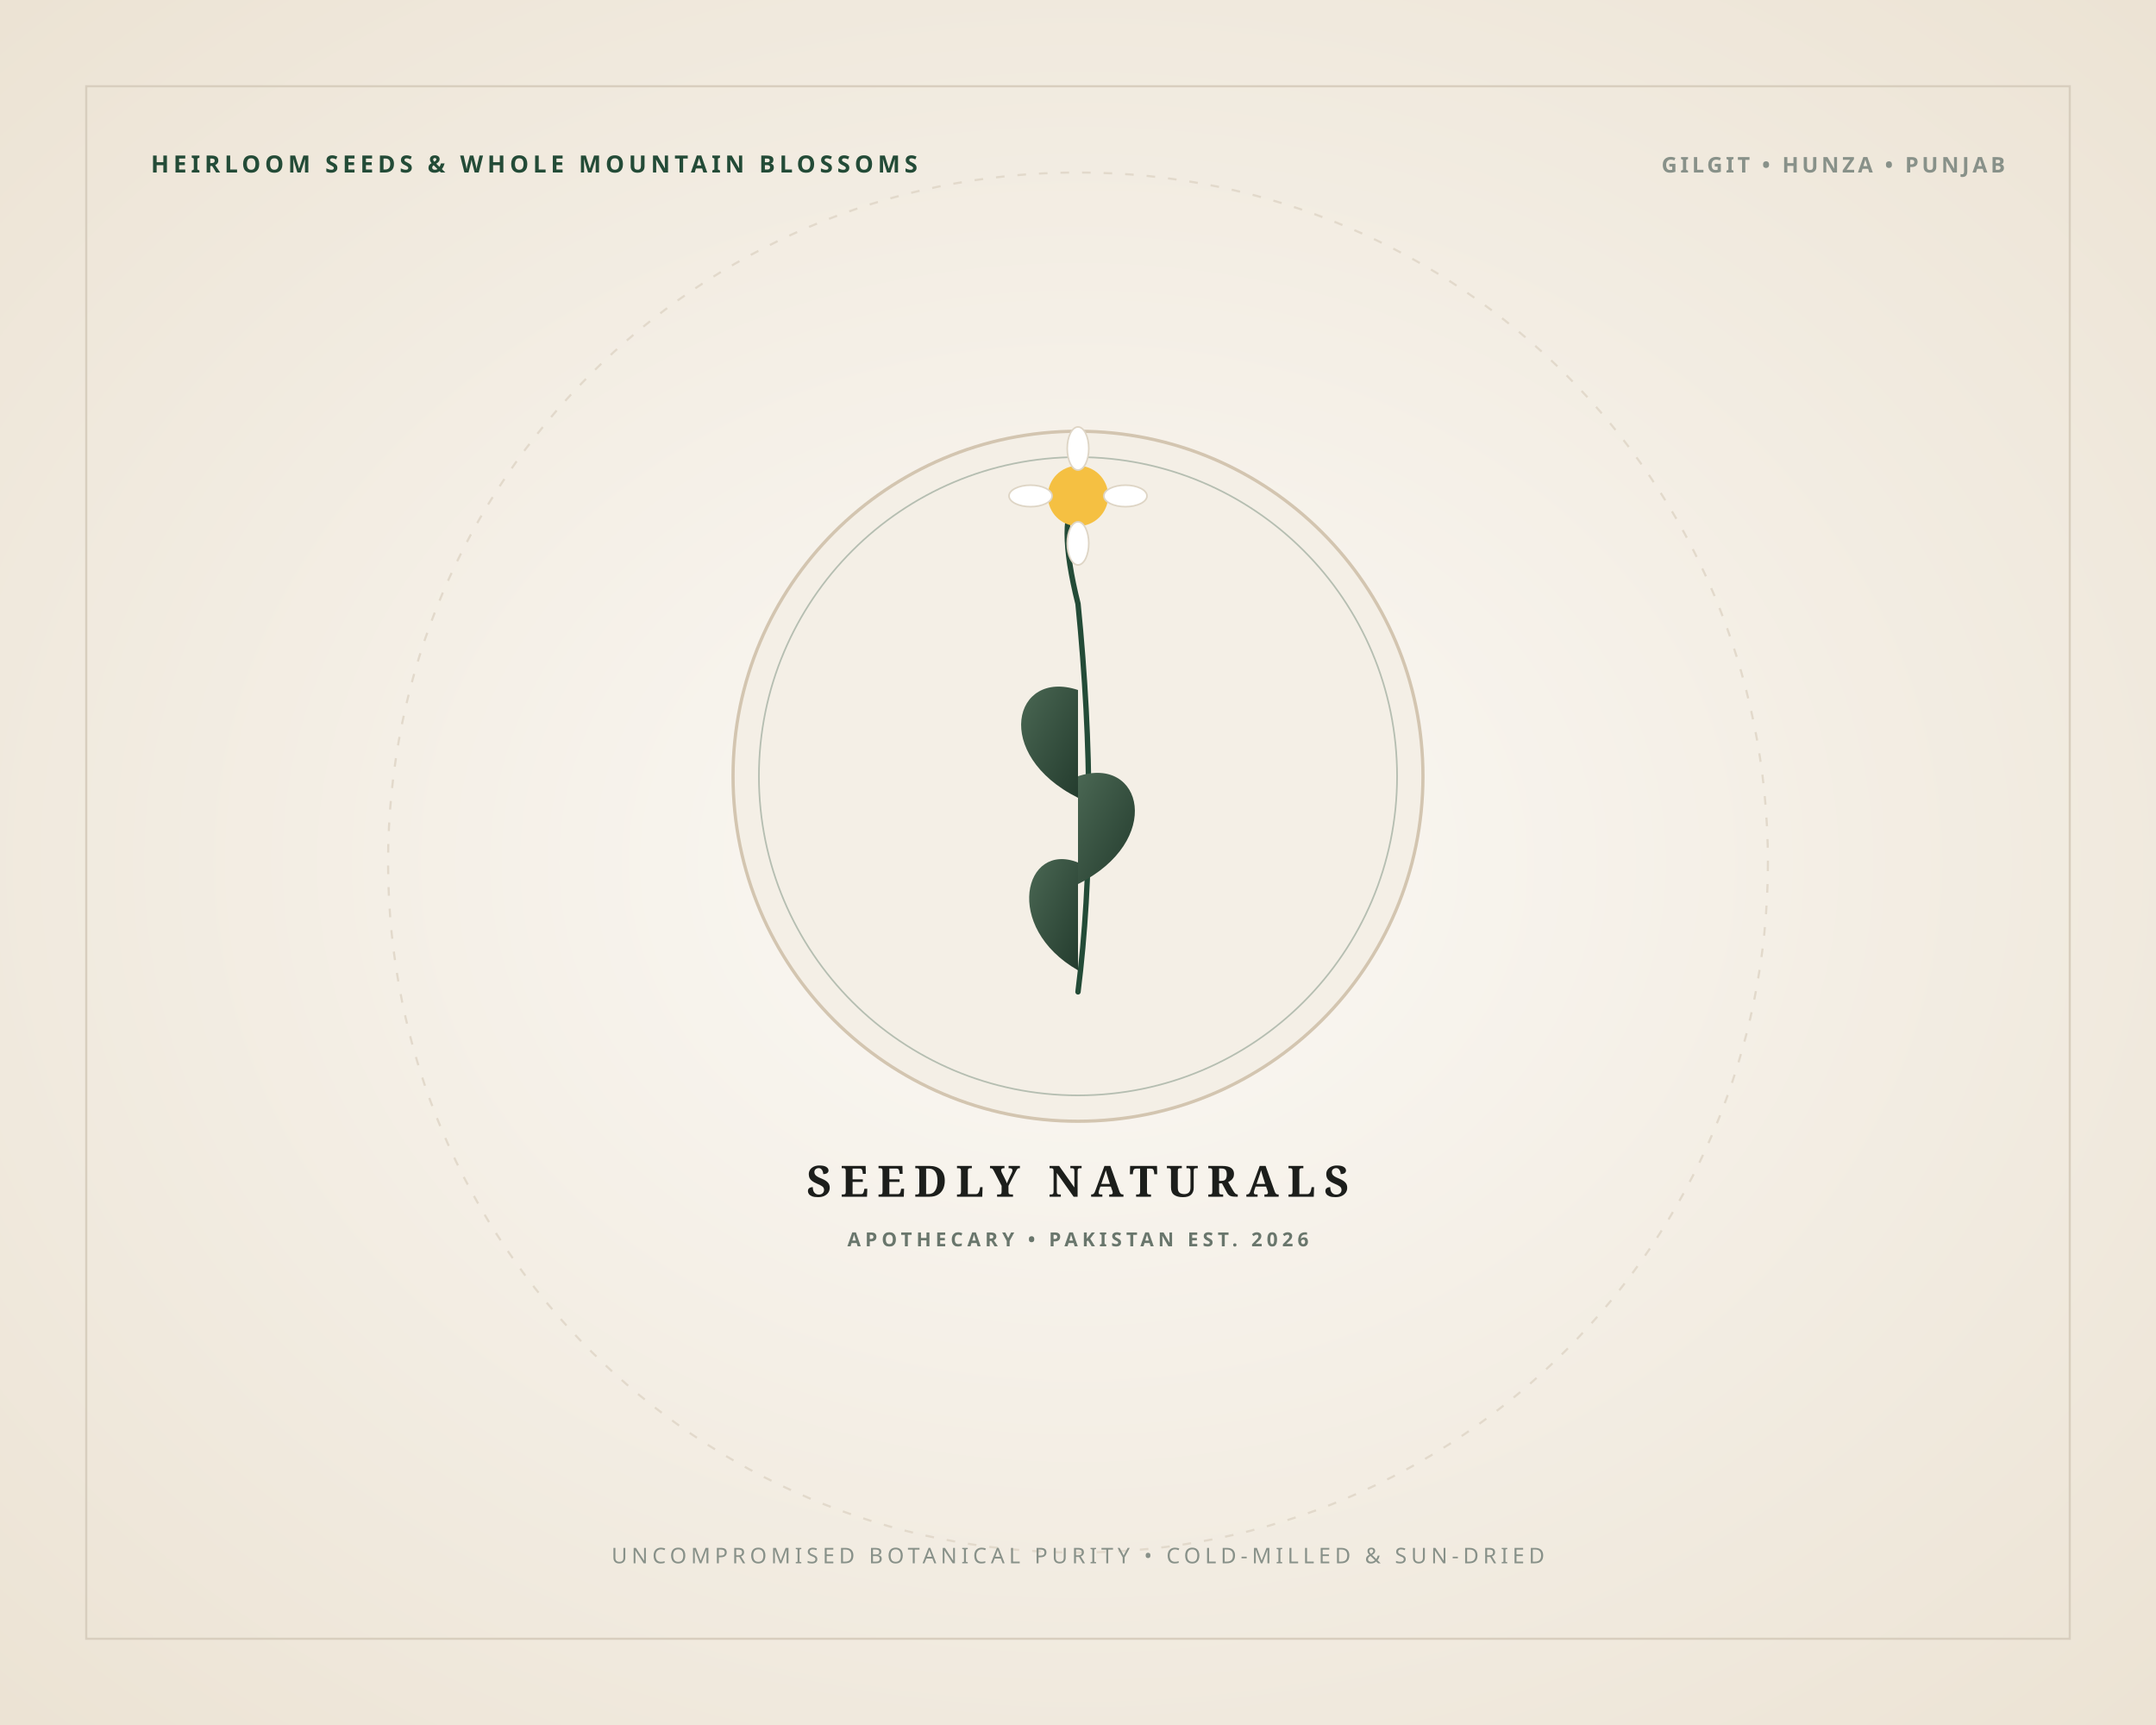
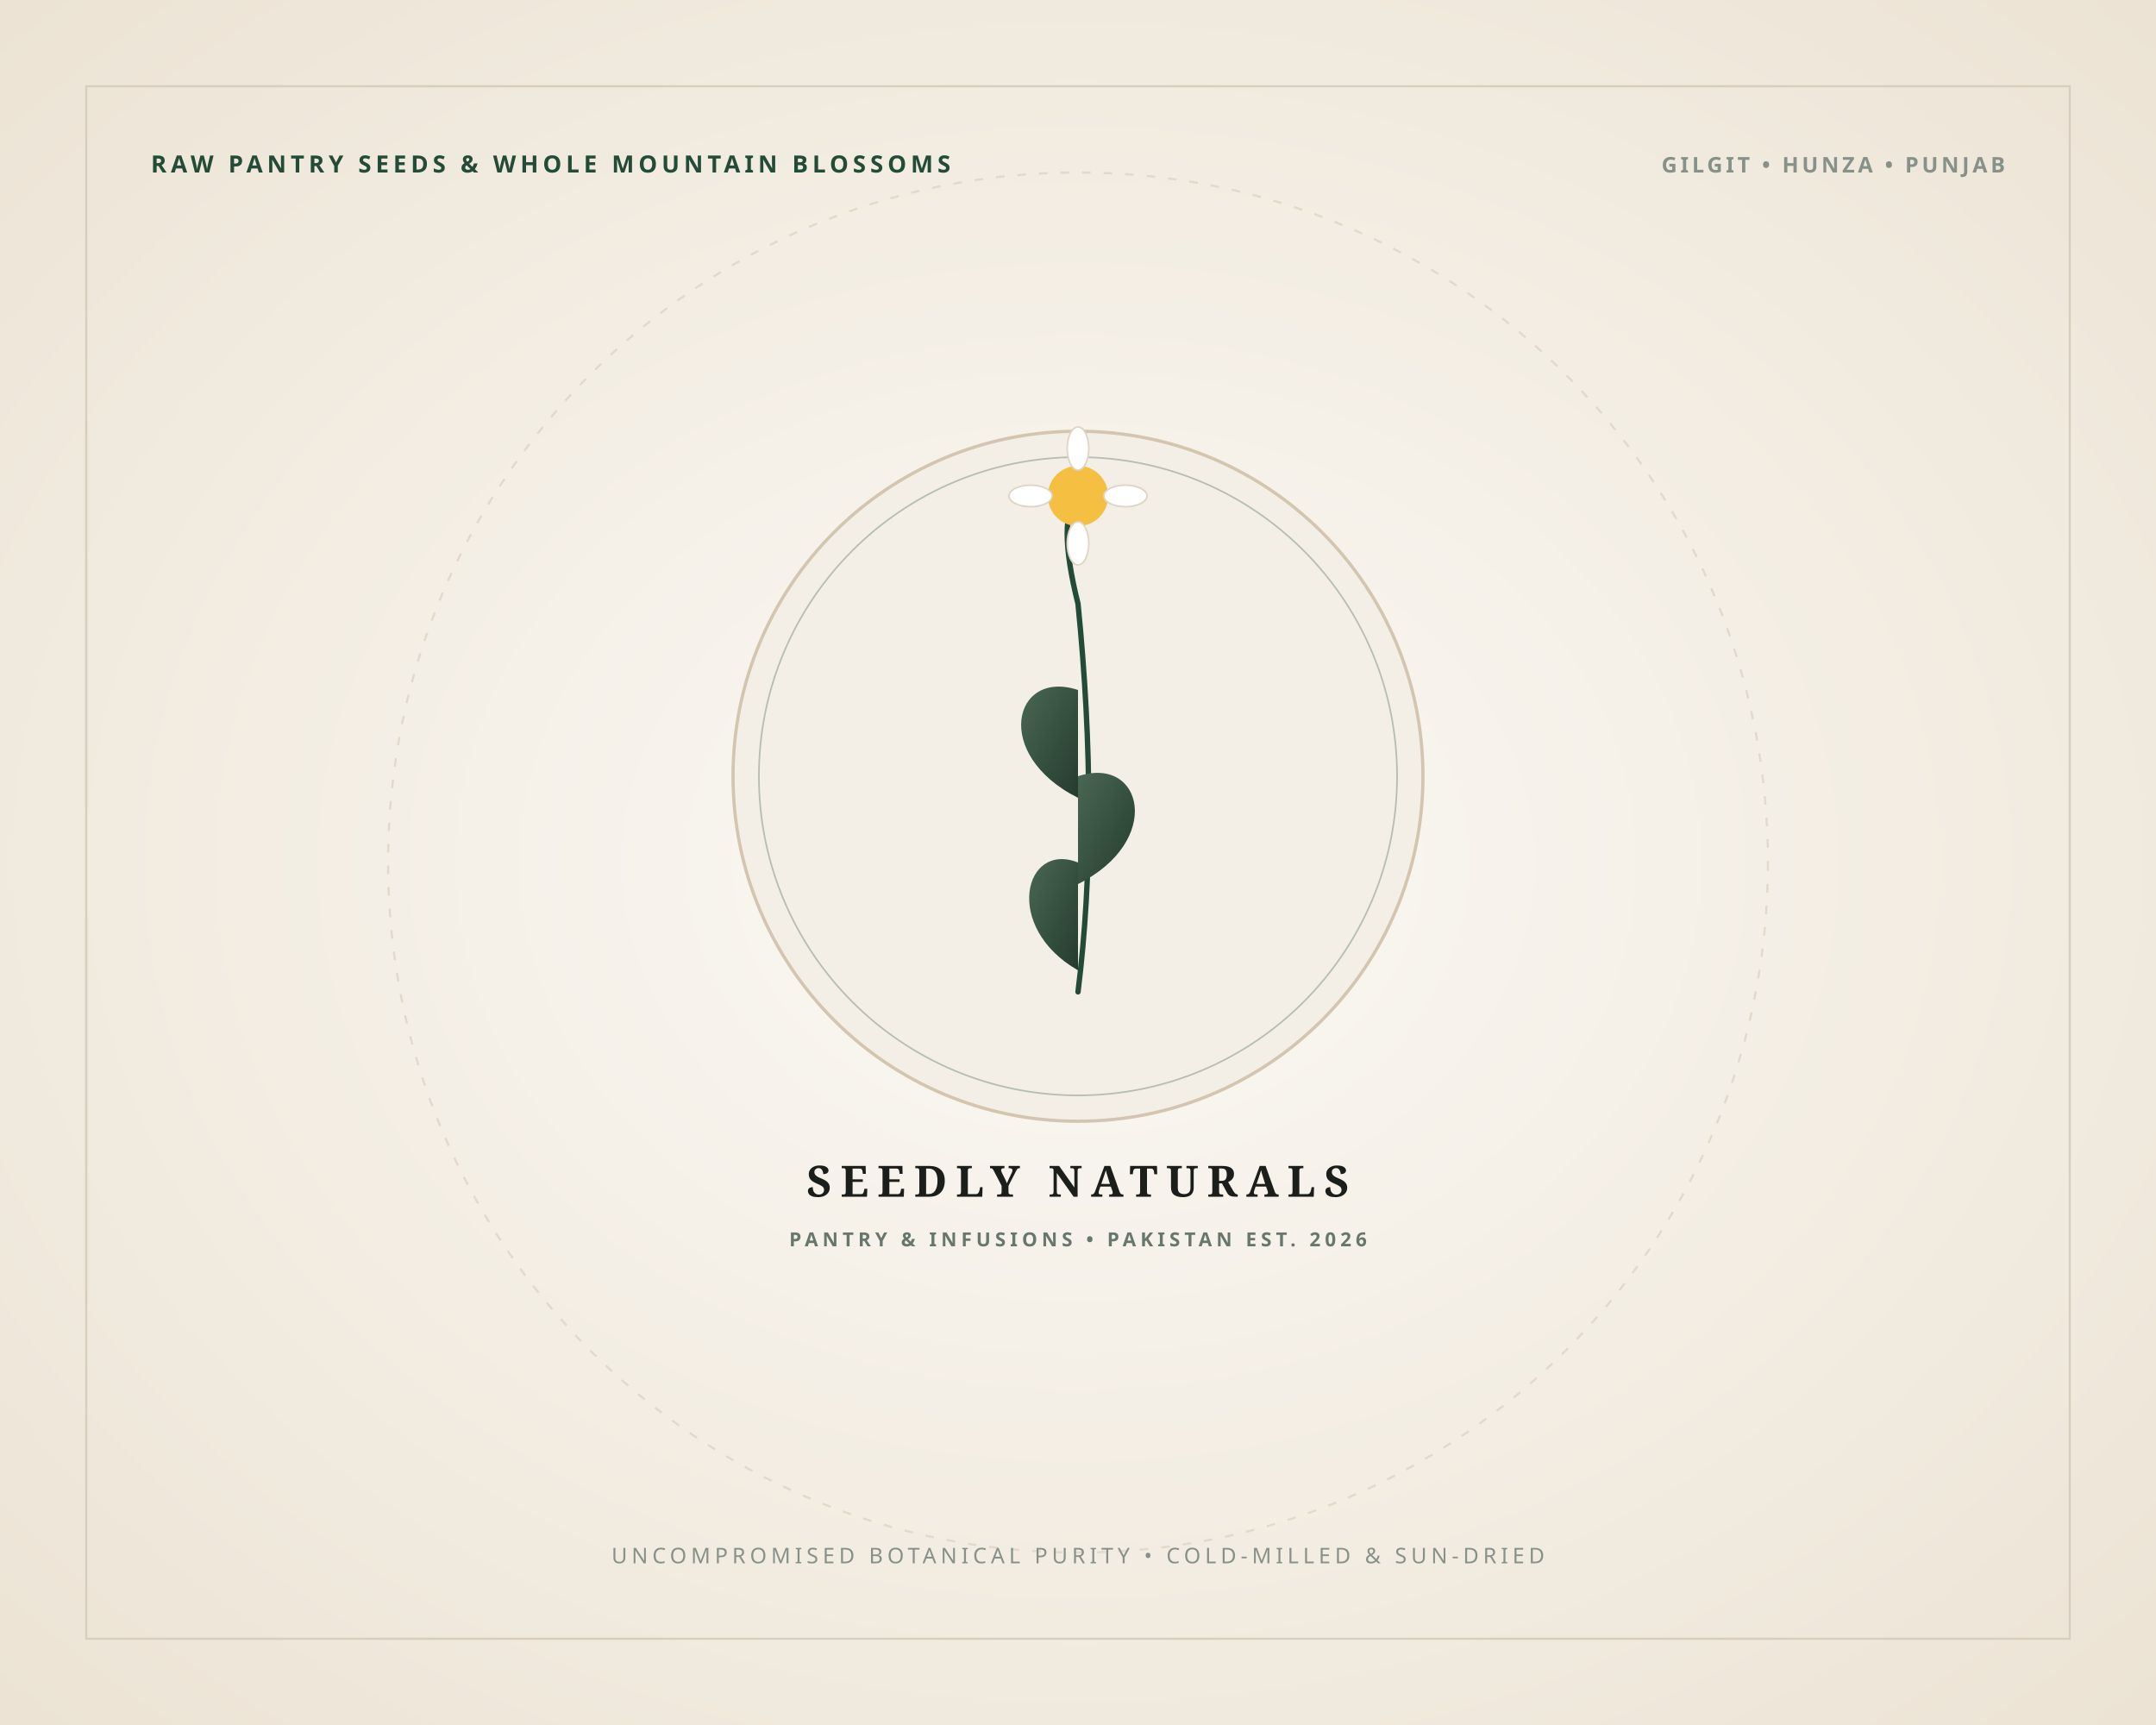
<svg xmlns="http://www.w3.org/2000/svg" viewBox="0 0 1000 800" width="100%" height="100%">
  <defs>
    <radialGradient id="heroBg" cx="50%" cy="50%" r="70%">
      <stop offset="0%" stop-color="#FBF9F5" />
      <stop offset="100%" stop-color="#ECE3D4" />
    </radialGradient>
    <linearGradient id="sageSoft" x1="0%" y1="0%" x2="100%" y2="100%">
      <stop offset="0%" stop-color="#4A6753" />
      <stop offset="100%" stop-color="#243C2E" />
    </linearGradient>
  </defs>
  <rect width="1000" height="800" fill="url(#heroBg)" />
  <rect x="40" y="40" width="920" height="720" fill="none" stroke="#D8CEBE" stroke-width="1" />
  <circle cx="500" cy="400" r="320" fill="none" stroke="#E2D9CB" stroke-width="1" stroke-dasharray="4 6" />
  <g transform="translate(500, 360)">
    <circle cx="0" cy="0" r="160" fill="#F4EFE6" stroke="#D3C5B0" stroke-width="1.5" />
    <circle cx="0" cy="0" r="148" fill="none" stroke="#234B37" stroke-width="0.75" stroke-opacity="0.3" />
    <path d="M 0 100 Q 10 20 0 -80 Q -10 -120 0 -130" fill="none" stroke="#234B37" stroke-width="2.5" stroke-linecap="round" />
    <circle cx="0" cy="-130" r="14" fill="#F5C042" />
    <ellipse cx="0" cy="-152" rx="5" ry="10" fill="#FFFFFF" stroke="#DED5C5" stroke-width="0.75" />
    <ellipse cx="0" cy="-108" rx="5" ry="10" fill="#FFFFFF" stroke="#DED5C5" stroke-width="0.75" />
    <ellipse cx="-22" cy="-130" rx="10" ry="5" fill="#FFFFFF" stroke="#DED5C5" stroke-width="0.75" />
    <ellipse cx="22" cy="-130" rx="10" ry="5" fill="#FFFFFF" stroke="#DED5C5" stroke-width="0.75" />
    <path d="M 0 -40 C -30 -50, -40 -10, 0 10" fill="url(#sageSoft)" />
    <path d="M 0 0 C 30 -10, 40 30, 0 50" fill="url(#sageSoft)" />
    <path d="M 0 40 C -25 30, -35 70, 0 90" fill="url(#sageSoft)" />
    <text x="0" y="195" text-anchor="middle" font-family="'Georgia', serif" font-size="20" font-weight="bold" fill="#1C1E1B" letter-spacing="4">SEEDLY NATURALS</text>
-     <text x="0" y="218" text-anchor="middle" font-family="sans-serif" font-size="9" font-weight="600" fill="#69766C" letter-spacing="2">APOTHECARY • PAKISTAN EST. 2026</text>
+     <text x="0" y="218" text-anchor="middle" font-family="sans-serif" font-size="9" font-weight="600" fill="#69766C" letter-spacing="2">PANTRY &amp; INFUSIONS • PAKISTAN EST. 2026</text>
  </g>
-   <text x="70" y="80" font-family="sans-serif" font-size="11" font-weight="700" fill="#234B37" letter-spacing="2">HEIRLOOM SEEDS &amp; WHOLE MOUNTAIN BLOSSOMS</text>
+   <text x="70" y="80" font-family="sans-serif" font-size="11" font-weight="700" fill="#234B37" letter-spacing="2">RAW PANTRY SEEDS &amp; WHOLE MOUNTAIN BLOSSOMS</text>
  <text x="930" y="80" text-anchor="end" font-family="sans-serif" font-size="10" font-weight="600" fill="#889189" letter-spacing="1.5">GILGIT • HUNZA • PUNJAB</text>
  <text x="500" y="725" text-anchor="middle" font-family="sans-serif" font-size="10" fill="#889189" letter-spacing="2">UNCOMPROMISED BOTANICAL PURITY • COLD-MILLED &amp; SUN-DRIED</text>
</svg>
